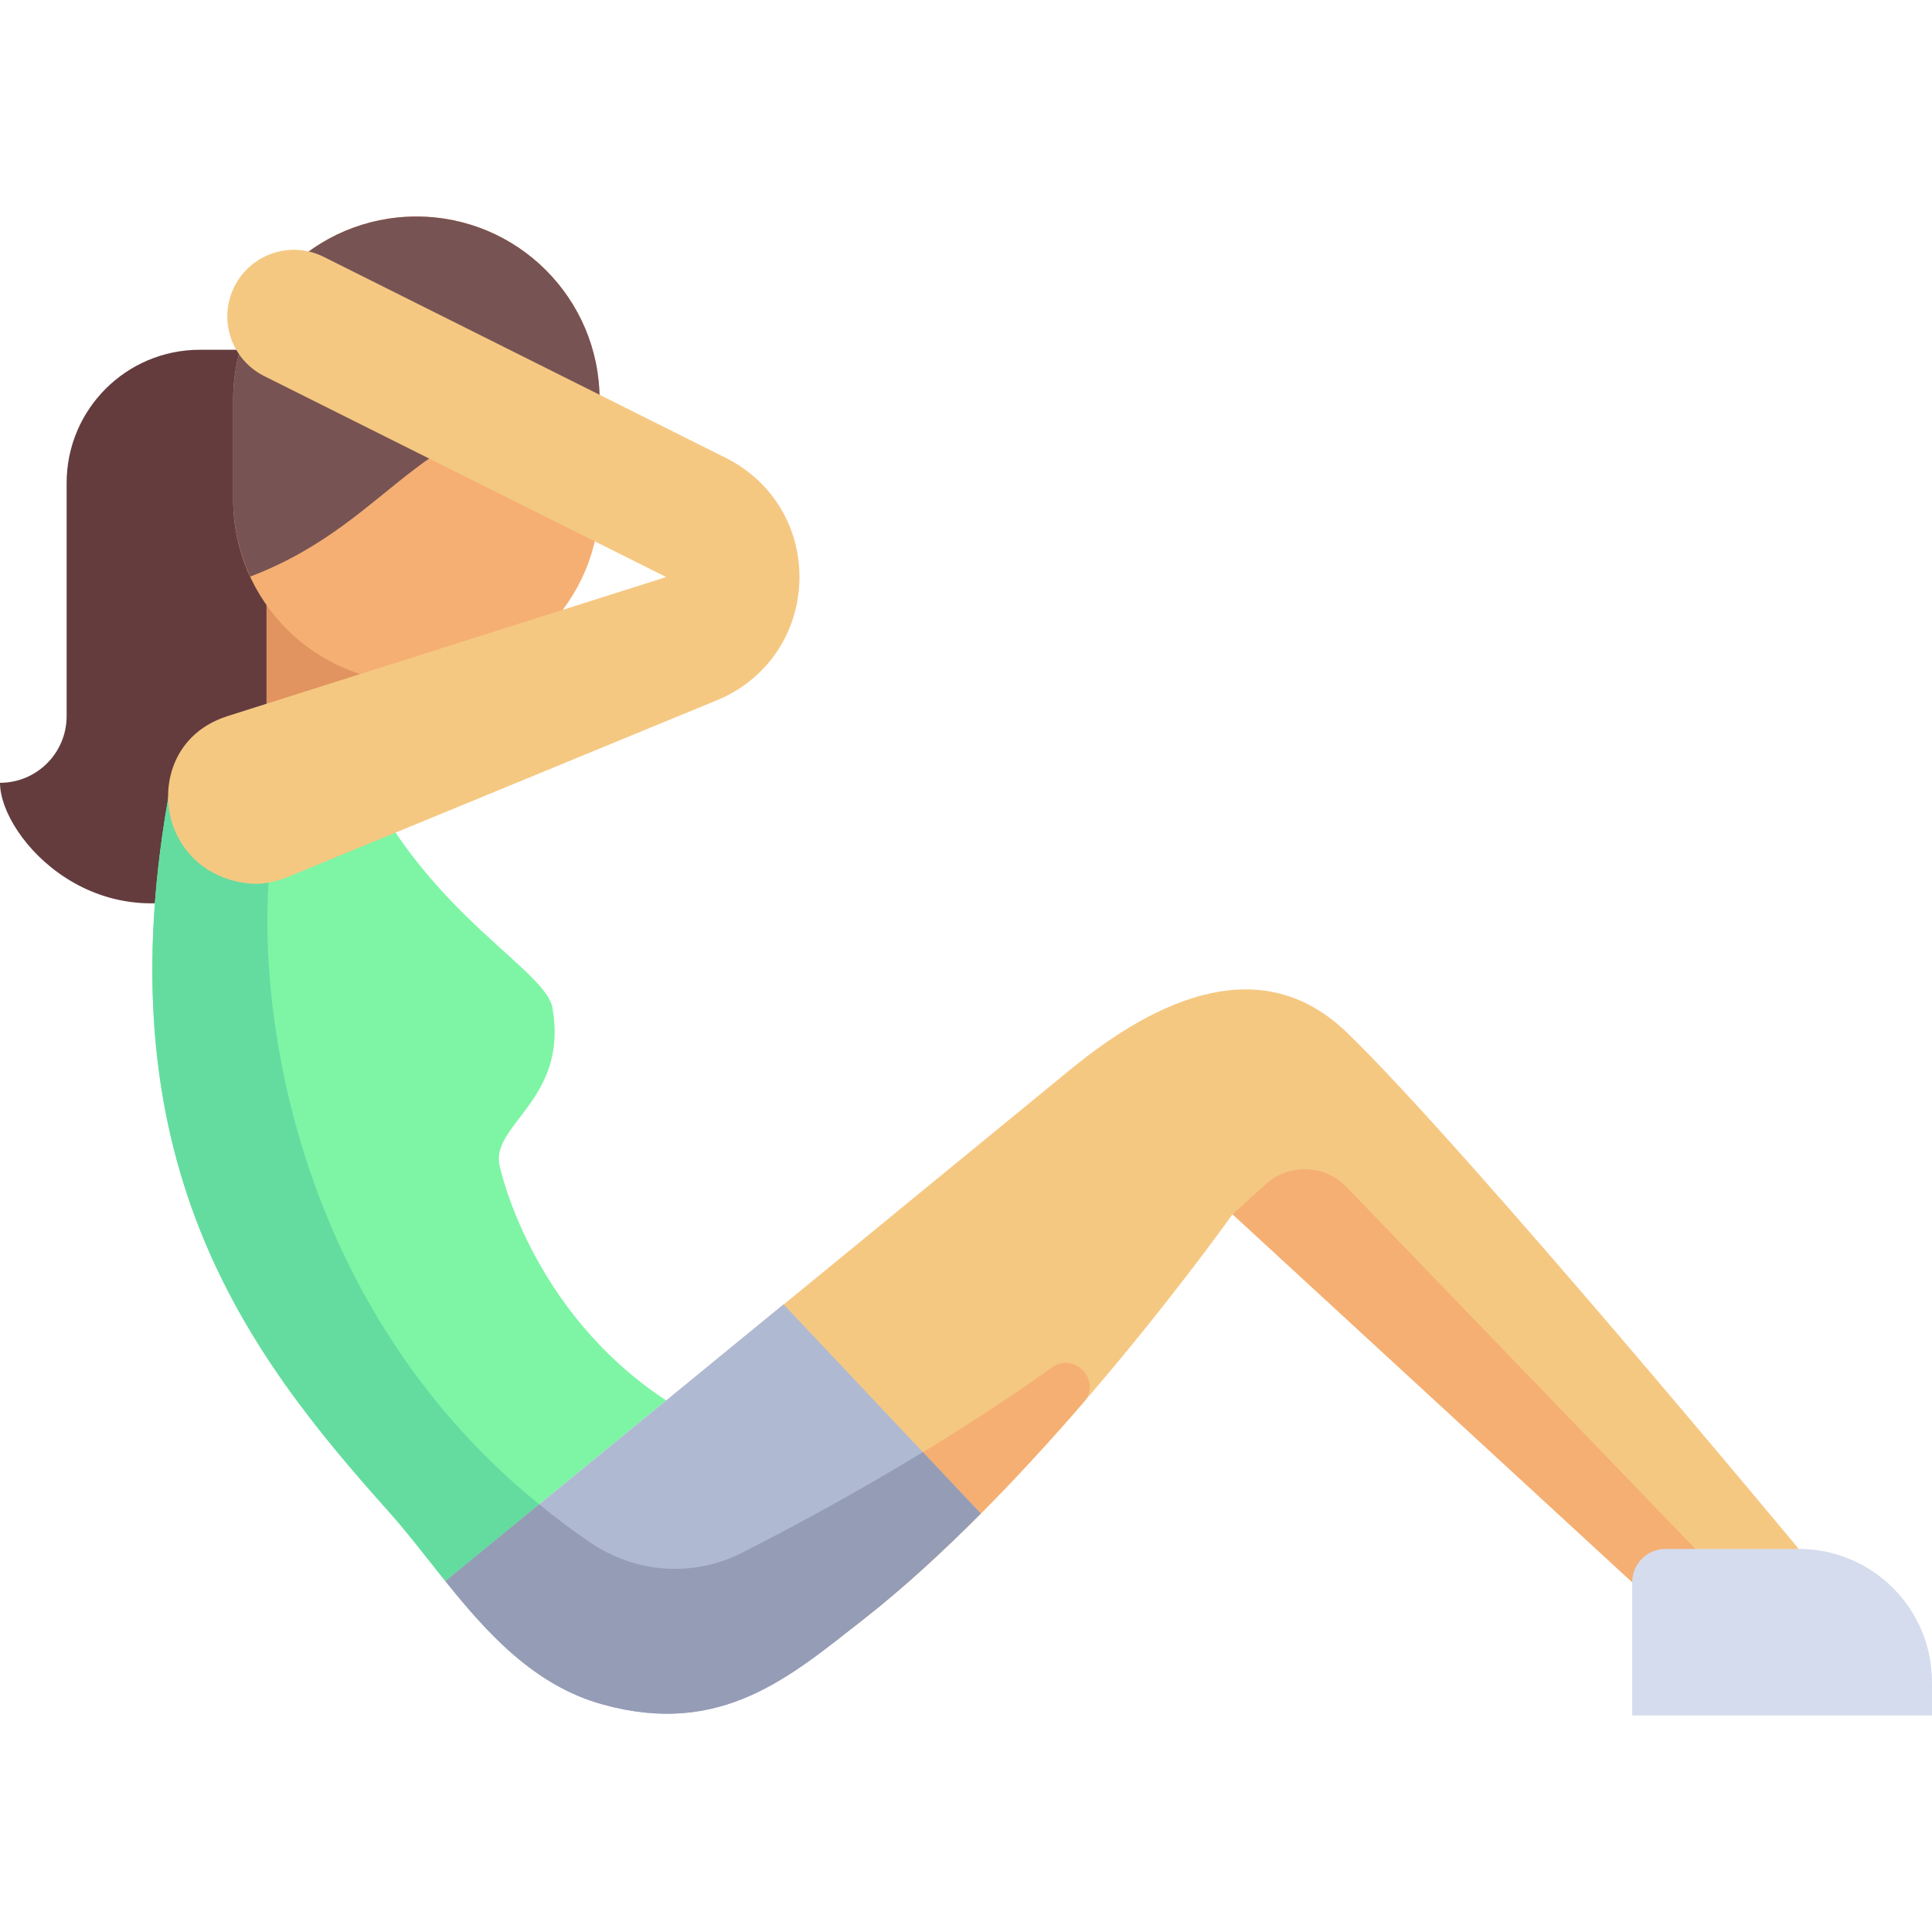
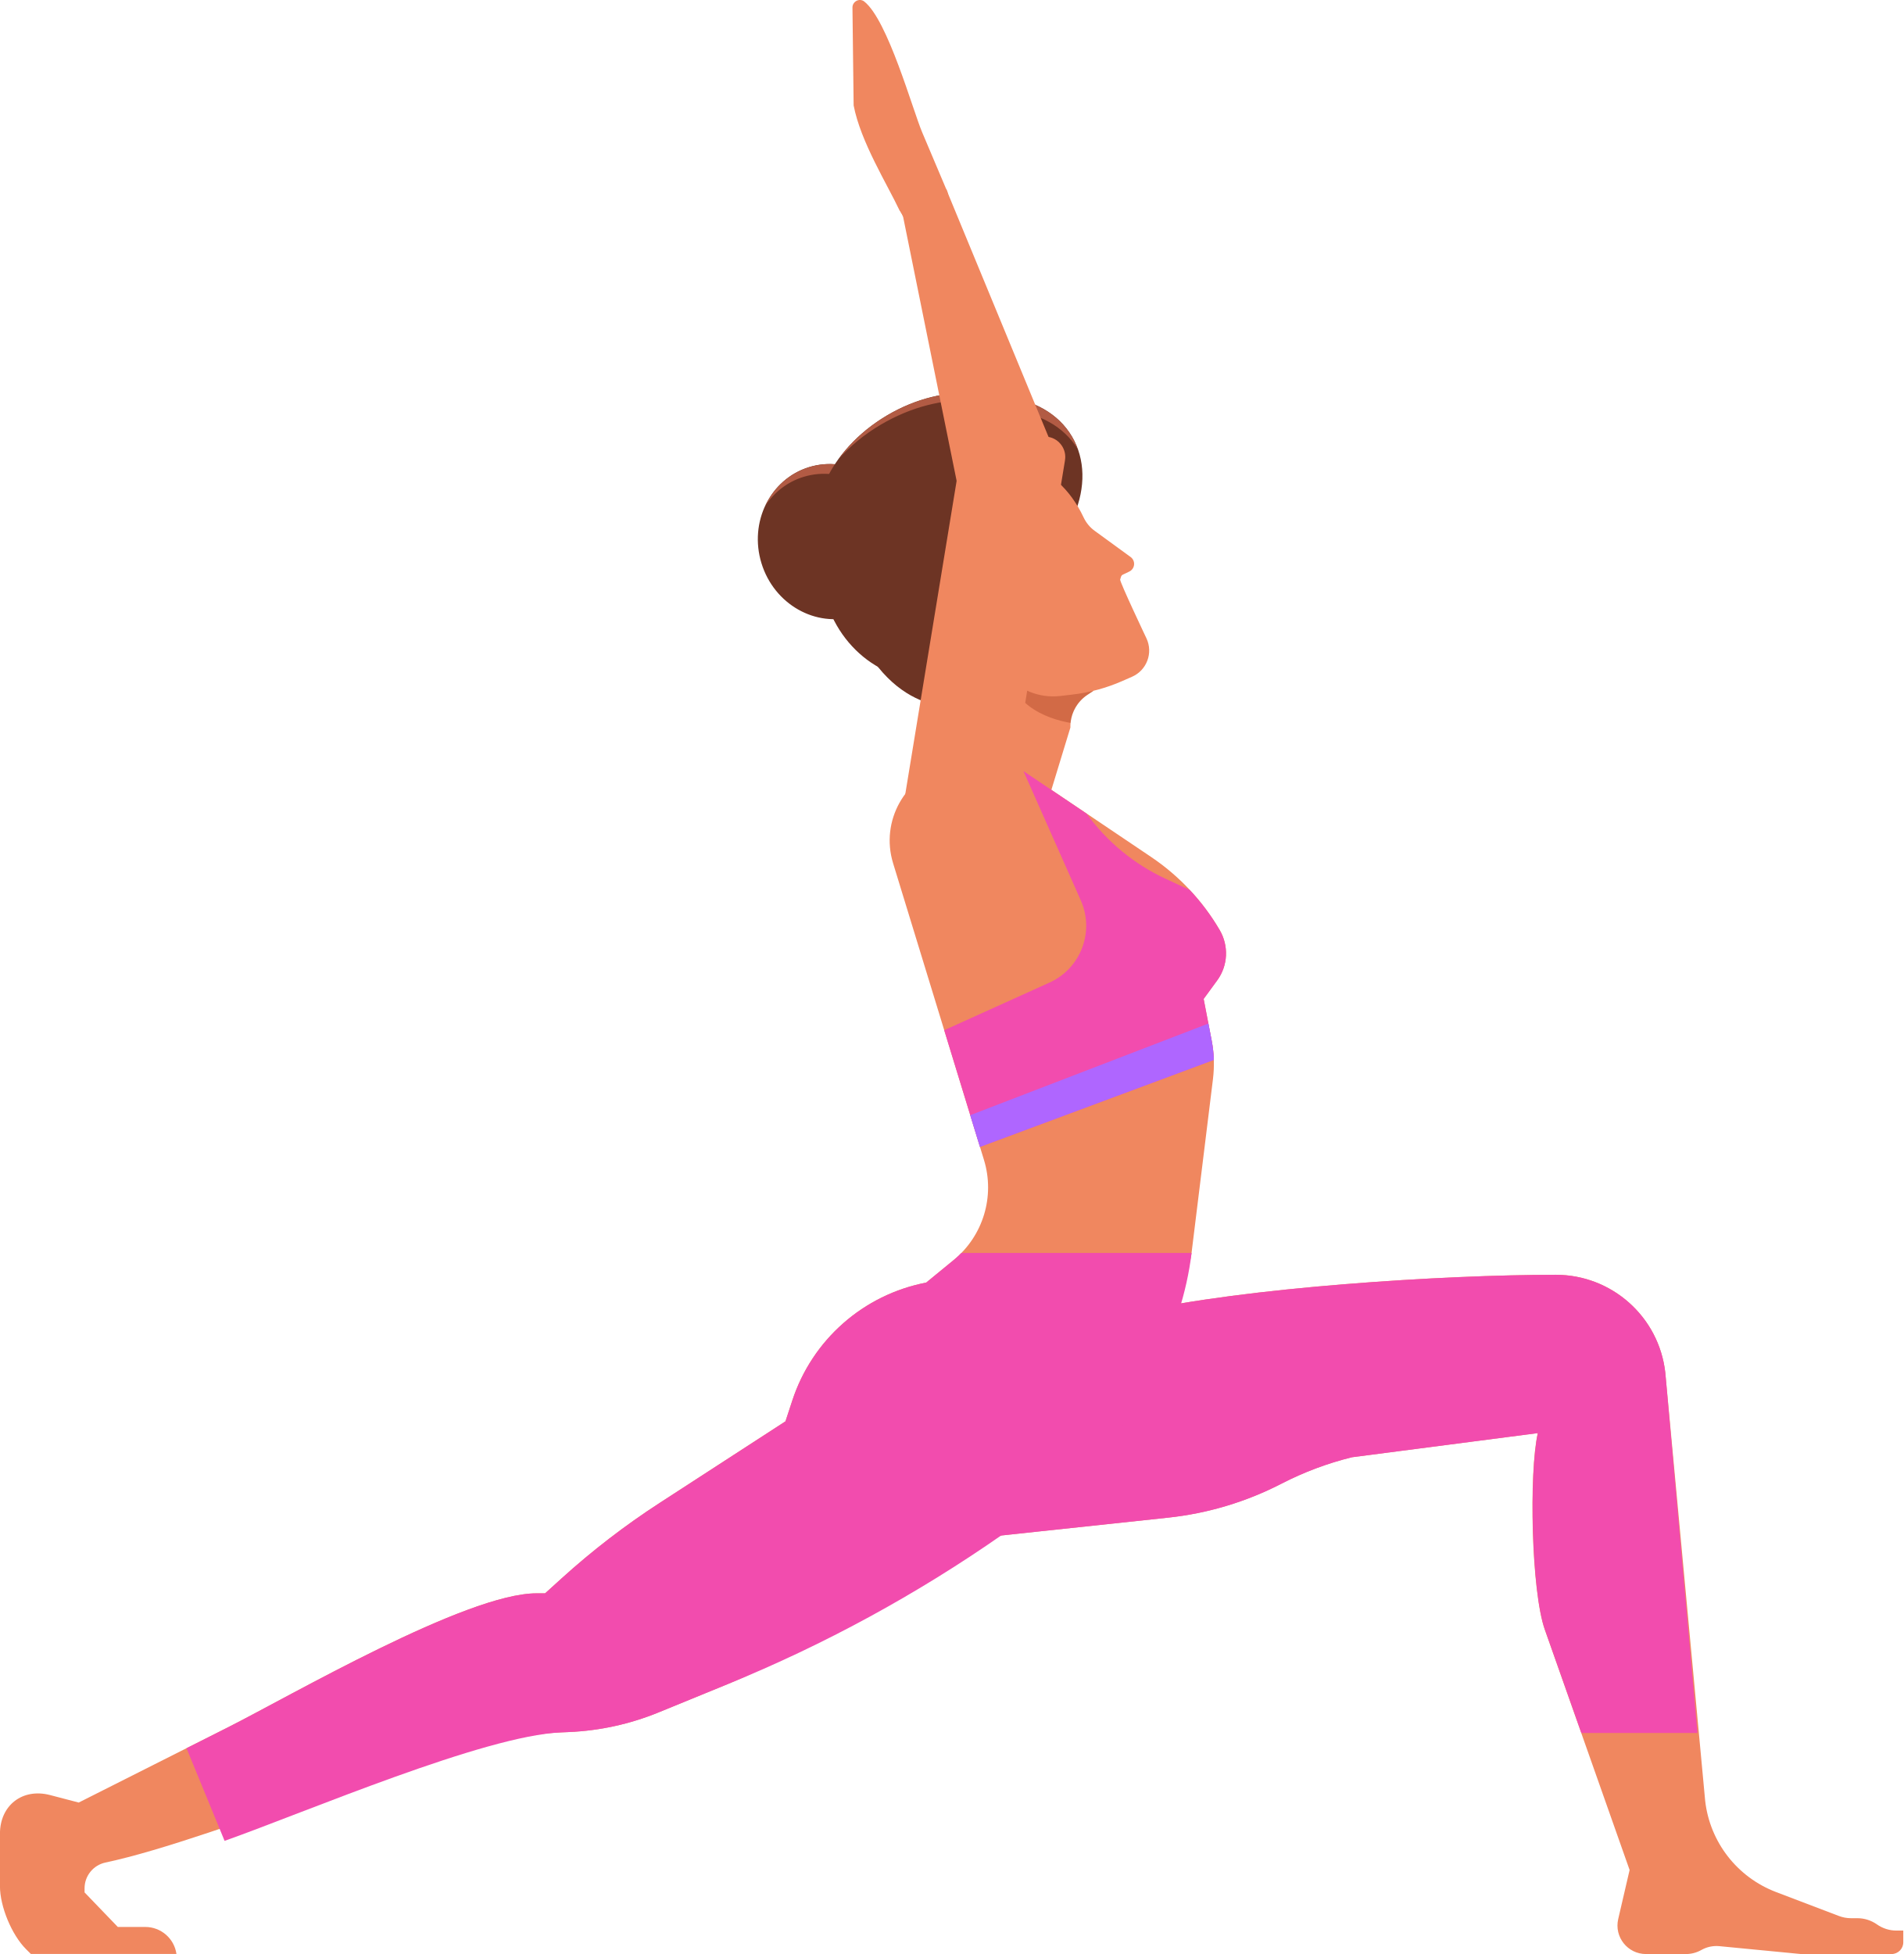
- <svg xmlns="http://www.w3.org/2000/svg" data-bbox="0.001 57.379 511.999 397.242" viewBox="0 0 512 512" data-type="ugc">
-   <g>
-     <path fill="#e1945f" d="M105.931 136.828v61.793H61.793v-61.793h44.138z" />
-     <path d="M52.966 92.69c-19.501 0-35.31 15.809-35.31 35.31v61.793c0 9.75-7.905 17.655-17.655 17.655 0 14.626 26.483 44.138 61.793 26.483l8.828-17.655V92.69H52.966z" fill="#643c3e" />
-     <path d="M110.345 180.966c-26.815 0-48.552-21.737-48.552-48.552v-26.483c0-26.815 21.737-48.552 48.552-48.552 26.814 0 48.552 21.737 48.552 48.552v26.483c0 26.815-21.737 48.552-48.552 48.552z" fill="#f5af73" />
-     <path d="M356.966 273.655c-22.211-21.468-49.705-9.649-73.567 9.998l-94.847 77.726 36.99 70.338c1.199-.947 2.401-1.897 3.608-2.845 48.854-38.353 97.485-107.093 97.485-107.093l105.917 97.53 44.138-8.828c0 .002-88.306-106.46-119.724-136.826z" fill="#f5c882" />
-     <path d="m210.816 404.107 14.726 27.61c1.199-.947 2.401-1.897 3.608-2.845 20.6-16.172 41.16-37.747 58.051-57.292 4.881-5.647-2.407-13.487-8.483-9.153-23.927 17.069-48.768 31.444-67.902 41.68z" fill="#f5af73" />
-     <path d="M176.537 371.126c-36.21-23.786-44.124-62.161-44.124-62.161-2.586-10.865 18.391-17.655 13.977-41.931-1.804-9.918-31.633-24.276-49.288-59.586l-51.724-.276c-19.126 100.414 20.083 151.439 57.609 193.379 4.945 5.526 9.845 11.991 15.038 18.468l58.512-47.893z" fill="#7df5a5" />
-     <path d="m207.645 345.662-89.619 73.357c11.062 13.795 23.584 27.652 41.606 32.658 31.596 8.777 49.839-7.357 69.517-22.805 10.428-8.186 20.815-17.782 30.752-27.774l-52.256-55.436z" fill="#afb9d2" />
-     <path d="m118.027 419.02 24.86-20.35c-72.045-58.559-77.53-150.507-68.999-183.427l-28.509-8.07c-19.126 100.414 20.083 151.439 57.609 193.379 4.945 5.526 9.846 11.991 15.039 18.468z" fill="#64dca0" />
-     <path d="m259.902 401.1-15.328-16.262c-18.582 11.306-35.758 20.495-48.115 26.754-12.764 6.465-27.999 5.316-39.857-2.689-4.84-3.267-9.37-6.703-13.715-10.233l-24.861 20.35c11.062 13.795 23.584 27.652 41.606 32.658 31.596 8.777 49.839-7.357 69.517-22.805 10.428-8.186 20.815-17.782 30.753-27.773z" fill="#959cb5" />
-     <path d="m453.721 415.076-96.899-100.534c-5.762-5.978-15.23-6.301-21.385-.729l-8.802 7.967 105.917 97.53 21.169-4.234z" fill="#f5af73" />
-     <path d="M476.69 410.483h-35.31a8.829 8.829 0 0 0-8.828 8.828v35.31H512v-8.828c0-19.501-15.809-35.31-35.31-35.31z" fill="#d5dced" />
-     <path d="M110.345 57.379c-26.815 0-48.552 21.737-48.552 48.552v26.483c0 7.288 1.652 14.176 4.529 20.38 39.956-15.225 45.507-46.394 92.575-43.297v-3.565c0-26.816-21.737-48.553-48.552-48.553z" fill="#785353" />
-     <path d="M68.009 234.216c-6.944 0-16.836-3.319-21.526-13.802-4.484-10.025-1.688-25.655 13.76-30.621l116.306-36.871L70.001 99.656c-8.719-4.362-12.254-14.966-7.896-23.69 4.366-8.724 14.983-12.258 23.69-7.896l106.548 53.276c12.538 6.276 20.009 18.871 19.496 32.879-.513 14.001-8.884 26.017-21.845 31.353l-114.2 47.026c-2.203.904-5.548 1.612-7.785 1.612z" fill="#f5c882" />
+ <svg xmlns="http://www.w3.org/2000/svg" viewBox="0 0 452.41 464.45">
+   <defs>
+     <style>
+       .cls-1 {
+         fill: #af66ff;
+       }
+ 
+       .cls-2 {
+         fill: #f0875f;
+       }
+ 
+       .cls-3 {
+         isolation: isolate;
+       }
+ 
+       .cls-4 {
+         fill: #f24cae;
+       }
+ 
+       .cls-5 {
+         fill: #6d3424;
+       }
+ 
+       .cls-6 {
+         opacity: .3;
+       }
+ 
+       .cls-6, .cls-7 {
+         mix-blend-mode: multiply;
+       }
+ 
+       .cls-6, .cls-7, .cls-8 {
+         fill: #96471b;
+       }
+ 
+       .cls-7 {
+         opacity: .5;
+       }
+ 
+       .cls-9 {
+         fill: #b25b44;
+       }
+     </style>
+   </defs>
+   <g class="cls-3">
+     <g id="Ebene_2" data-name="Ebene 2">
+       <g id="Ebene_1-2" data-name="Ebene 1">
+         <g>
+           <g>
+             <path class="cls-2" d="M216.37,198.42l16.07-48.58,21.55,6.8,.09,3.42,5.86,4.11-1.51,1.01c-2.58,1.72-4.09,4.65-4.01,7.75l-8.55,28.02-29.51-2.54Z" />
+             <path class="cls-6" d="M238.52,155.34c-.04-1.43,.05-2.57,.25-3.51l15.23,4.81,.09,3.42,5.86,4.11-1.51,1.01c-2.27,1.52-3.71,3.97-3.97,6.65-5.66-.97-15.58-4.38-15.95-16.49Z" />
+             <path class="cls-5" d="M240.07,129.27c4.17,13.59-2.25,27.61-14.34,31.32-12.09,3.71-25.26-4.3-29.43-17.89-4.17-13.59,2.25-27.61,14.34-31.32,12.09-3.71,25.26,4.3,29.43,17.89Z" />
+             <path class="cls-5" d="M224.48,172.61c-.4,0-.78-.25-.93-.65-.19-.51,.08-1.08,.59-1.27,.07-.02,6.65-2.48,8.45-7.21,.79-2.07,.53-4.33-.76-6.71-.26-.48-.08-1.08,.4-1.34,.48-.26,1.08-.08,1.34,.4,1.58,2.92,1.87,5.73,.87,8.36-2.12,5.58-9.31,8.25-9.61,8.36-.11,.04-.23,.06-.34,.06Z" />
+             <path class="cls-5" d="M221.1,172.05c-.48,0-.9-.35-.97-.84-.08-.54,.29-1.04,.83-1.12,.08-.01,8.38-1.29,10.56-5.9,.95-2.01,.57-4.47-1.13-7.3-.28-.47-.13-1.07,.34-1.35,.47-.28,1.07-.13,1.35,.34,2.06,3.43,2.47,6.51,1.22,9.16-2.63,5.56-11.67,6.95-12.05,7-.05,0-.1,.01-.14,.01Z" />
+             <path class="cls-5" d="M254.79,103.75c6.46,10.92-.07,26.73-14.59,35.32-14.52,8.59-31.52,6.7-37.98-4.21-6.46-10.92,.07-26.73,14.59-35.32,14.52-8.59,31.52-6.7,37.98,4.21Z" />
+             <path class="cls-9" d="M218.32,102.73c-13.26,7.84-19.82,21.7-15.95,32.36-.05-.08-.11-.15-.16-.23-6.46-10.92,.07-26.73,14.59-35.32,14.52-8.59,31.52-6.7,37.98,4.21,.56,.95,.99,1.94,1.36,2.96-6.57-10.7-23.41-12.51-37.82-3.98Z" />
+             <path class="cls-5" d="M214.47,123.6c3,9.78-2.07,20-11.31,22.84-9.25,2.84-19.17-2.79-22.17-12.57-3-9.78,2.07-20,11.31-22.84,9.25-2.84,19.17,2.79,22.17,12.57Z" />
+             <path class="cls-9" d="M213.16,125.92c-3-9.78-12.93-15.41-22.17-12.57-3.85,1.18-6.95,3.65-9.07,6.82,2.02-4.28,5.65-7.68,10.39-9.13,9.25-2.84,19.17,2.79,22.17,12.57,1.75,5.71,.74,11.56-2.24,16.02,1.92-4.07,2.39-8.94,.92-13.71Z" />
+             <path class="cls-5" d="M222.45,141.86c-.8,0-1.56-.49-1.85-1.29-.38-1.02,.15-2.16,1.17-2.53,13.3-4.9,21.38-11.31,24.02-19.06,2.68-7.89-1.44-14.57-1.48-14.64-.58-.92-.31-2.13,.61-2.72,.92-.58,2.13-.31,2.72,.6,.21,.33,5.17,8.26,1.91,17.95-3.02,8.96-11.9,16.22-26.42,21.56-.23,.08-.45,.12-.68,.12Z" />
+             <path class="cls-5" d="M231.92,126.48l-.33,4.77s-1.01,8.81-10.05,10.62l-4.88-4.24-4.8-3.83,1.3-4.69,8.31-3.95,9.69,1.68" />
+             <path class="cls-2" d="M237.62,108.8s13.15-.29,19.97,14.24h0c.59,1.24,1.48,2.32,2.6,3.13l8.55,6.23c.57,.42,.88,1.1,.82,1.8h0c-.06,.72-.5,1.35-1.15,1.66l-1.53,.73c-.2,.1-.35,.27-.42,.48l-.21,.68c-.15,.49,6.25,13.98,6.25,13.98,1.63,3.47,.08,7.59-3.43,9.13l-2.32,1.02c-3.76,1.65-7.74,2.73-11.82,3.21l-2.92,.34c-5,.58-9.96-1.44-13.13-5.35l-4.02-4.96h0c-10.68,5.08-23.42-.99-26.03-12.53-1.78-7.89-1.36-16.34,5.43-21.99,0,0,11.05-10.57,23.33-11.79Z" />
+             <path class="cls-5" d="M246.34,101.7c5.8,9.81-.69,24.38-14.51,32.56-13.82,8.17-29.72,6.85-35.52-2.95-5.8-9.81,.69-24.38,14.51-32.56,13.82-8.17,29.72-6.85,35.52,2.96Z" />
+             <path class="cls-9" d="M245.95,103.22c-5.79-9.79-22.2-10.8-36.65-2.25-3.89,2.3-7.22,5.07-9.93,8.07,2.82-3.88,6.69-7.47,11.45-10.29,13.82-8.17,29.72-6.85,35.52,2.96,2.97,5.03,2.7,11.3-.12,17.33,2.31-5.6,2.41-11.26-.28-15.81Z" />
+             <path class="cls-5" d="M235.25,115.17s2.57,2.46-1.55,9.29c0,0-1.57,3.78,.51,5.75,0,0,6.47,4.45,3.79,8.16,0,0-1.85,3.23-4.06,1.92,0,0-5.07-4.32-8.69-.06,0,0-4.01,4.19,1.49,10.12,0,0,2.79,3.14,6.78,2.83,0,0,6.59,6.53-2.8,14.43,0,0-15.53,4.49-26.08-15.29-4.38-8.22-4.34-18.19,.46-26.17,2.72-4.53,7.15-9.25,14.3-13.31,0,0,8.9-5.36,13.8-1.53,0,0,1.31,.47,2.06,3.86Z" />
+             <path class="cls-7" d="M227.47,141.89c1.75-1.73,4.55-.02,5.34,.53-1.3,1.97-.24,5.41,2.58,7.97,.25,.23,.51,.42,.77,.61-.16,.24-.29,.37-.29,.37-1.03,1.32-4.9-.82-4.9-.82-7.84-3.85-3.5-8.66-3.5-8.66Z" />
+             <path class="cls-8" d="M236.45,152.94c.29,.62,1.03,.88,1.65,.58,.62-.29,.88-1.03,.59-1.65-.29-.62-1.03-.88-1.65-.59-.62,.29-.88,1.03-.58,1.65Z" />
+           </g>
+           <path class="cls-2" d="M269.84,311.92h0c25.93-5.92,73.36-8.92,99.96-8.92h0c13.32,0,24.52,10,26.02,23.23l9.48,101.8c1.11,9.81,7.61,18.17,16.84,21.69l14.94,5.69c.92,.35,1.89,.53,2.87,.53h1.53c1.66,0,3.28,.51,4.64,1.47h0c1.36,.96,2.98,1.47,4.64,1.47h1.63v2.79c0,1.54-1.25,2.79-2.79,2.79h-21.52l-19.37-1.87c-1.51-.15-3.02,.17-4.34,.92h0c-1.11,.62-2.36,.95-3.63,.95h-9.51c-4.36,0-7.58-4.06-6.6-8.31l2.71-11.67-20.17-57.15c-3.21-9.1-3.79-37.29-1.66-46.7h0l-44.18,5.74c-5.81,1.43-11.43,3.54-16.75,6.28h0c-8.41,4.34-17.55,7.07-26.96,8.08l-51.01,5.45,43.2-54.26Z" />
+           <path class="cls-4" d="M403.47,411.9l-7.65-85.66c-1.5-13.23-12.7-23.23-26.02-23.23h0c-26.6,0-74.03,2.99-99.96,8.92l-43.2,54.26,51.01-5.45c9.41-1,18.55-3.74,26.96-8.08,5.32-2.74,10.94-4.85,16.75-6.28l44.18-5.74c-2.12,9.41-1.55,37.6,1.66,46.7l8.67,24.57h27.59Z" />
+           <path class="cls-2" d="M212.28,205.19l21.6,70.52c2.65,8.65-.19,18.03-7.18,23.77l-6.56,5.38h0c-14.91,2.87-27.09,13.59-31.82,28.02l-1.63,4.96-29.9,19.39c-8.23,5.34-16.02,11.33-23.29,17.92l-3.94,3.57h-2.04c-16.68,0-58.5,24.38-73.4,31.88l-35.41,17.85-6.81-1.78c-6.55-1.71-11.91,2.43-11.91,9.2v12.46c0,4.83,2.79,11.57,6.21,14.98l1.13,1.13H41.94c-.53-3.69-3.69-6.42-7.42-6.42h-6.52l-7.9-8.21v-.97c0-2.96,2.07-5.51,4.96-6.13h0c27.3-5.79,80.41-29.76,108.3-30.94l1.83-.08c7.33-.31,14.55-1.89,21.34-4.67l16.47-6.74c22.99-9.4,42.61-26.73,62.98-40.93l7.15-3.58,5.75-2.84c10.34-2.36,3.9-.75,9.03-10.04l10.62-20.77c4.65-8.43,13.51-14.77,14.69-24.32l5.09-41.33c.37-3.05,.27-6.13-.31-9.14l-1.91-9.91,3.23-4.42c2.55-3.49,2.79-8.16,.62-11.89h0c-4.06-6.96-9.64-12.91-16.32-17.41l-32.74-22.05c-2.55-1.72-5.72-2.26-8.7-1.48l-6.99,1.83c-10.1,2.64-15.97,13.17-12.92,23.15Z" />
+           <path class="cls-4" d="M228.5,297.83c-.56,.58-1.16,1.13-1.79,1.65l-6.56,5.38c-14.91,2.87-27.09,13.59-31.82,28.02l-1.63,4.96-29.9,19.39c-8.23,5.34-16.02,11.33-23.29,17.92l-3.94,3.57h-2.04c-16.68,0-58.5,24.38-73.4,31.88l-9.8,4.94,9.05,22.02c19.69-7,61.69-25.01,79.99-25.78l1.83-.08c7.33-.31,14.55-1.89,21.34-4.67l16.47-6.74c22.99-9.4,44.87-21.31,65.24-35.52,10.34-2.36,19.19-9.03,24.32-18.31l11.83-21.42c4.65-8.43,7.65-17.67,8.83-27.22h-54.74Z" />
+           <path class="cls-4" d="M288.01,247.36l-1.91-9.91,3.23-4.42c2.58-3.52,2.76-8.23,.55-12-2.01-3.43-4.39-6.61-7.09-9.49l-5.71-2.65c-7.49-3.47-13.97-8.81-18.81-15.5h0l-15.01-10.11h0l13.64,30.75c3.3,7.45-.02,16.16-7.44,19.52l-25.03,11.32,8.5,27.74,55.59-20.68c-.05-1.54-.22-3.07-.51-4.58Z" />
+           <path class="cls-1" d="M288.01,247.36l-.79-4.07-56.61,21.78,2.31,7.55,55.59-20.68c-.05-1.54-.22-3.07-.51-4.58Z" />
+           <g>
+             <path class="cls-2" d="M253.14,109.4l-15.58,94.98c-.25,1.65-1.33,2.95-2.73,3.61t-.05,.03c-.25,.1-.43,.15-.58,.2-.13,.05-.2,.08-.2,.08-.63,.2-1.33,.25-2.03,.13l-14.7-2.43c-2.63-.43-4.43-2.93-4.01-5.58l14.12-86.12,1.45-8.86c.45-2.65,2.95-4.46,5.61-4.01l10.07,1.65,4.61,.75s.08,.03,.13,.03c2.58,.48,4.33,2.98,3.88,5.56Z" />
+             <path class="cls-2" d="M245.42,122.3c-.48,.3-1,.55-1.53,.78-1.53,.63-3.11,.93-4.66,.93-4.86,0-9.47-2.88-11.42-7.61l-.43-2.1-12.7-62.68c-.08-.2-.15-.4-.25-.6-.08-.2-.18-.43-.28-.65l9.24-3.83,1.85-.75,23.99,58.07,1.3,3.16c2.35,5.73,.08,12.27-5.13,15.3Z" />
+             <path class="cls-2" d="M224.77,49.9c-.65,1.23-1.73,2.23-3.13,2.83-2.65,1.13-5.63,.35-7.19-1.73-.2-.25-.38-.55-.53-.85l-.03,.03c-2.98-6.36-9.32-16.43-10.99-25.12l-.28-23.29c0-.8,.53-1.43,1.2-1.68,.5-.18,1.08-.13,1.58,.25,5.63,4.38,11.54,25.84,13.82,31.18l5.63,13.3c.05,.1,.13,.2,.18,.3,.1,.23,.18,.43,.23,.65,.4,1.4,.18,2.88-.5,4.13Z" />
+           </g>
+         </g>
+       </g>
+     </g>
  </g>
</svg>
